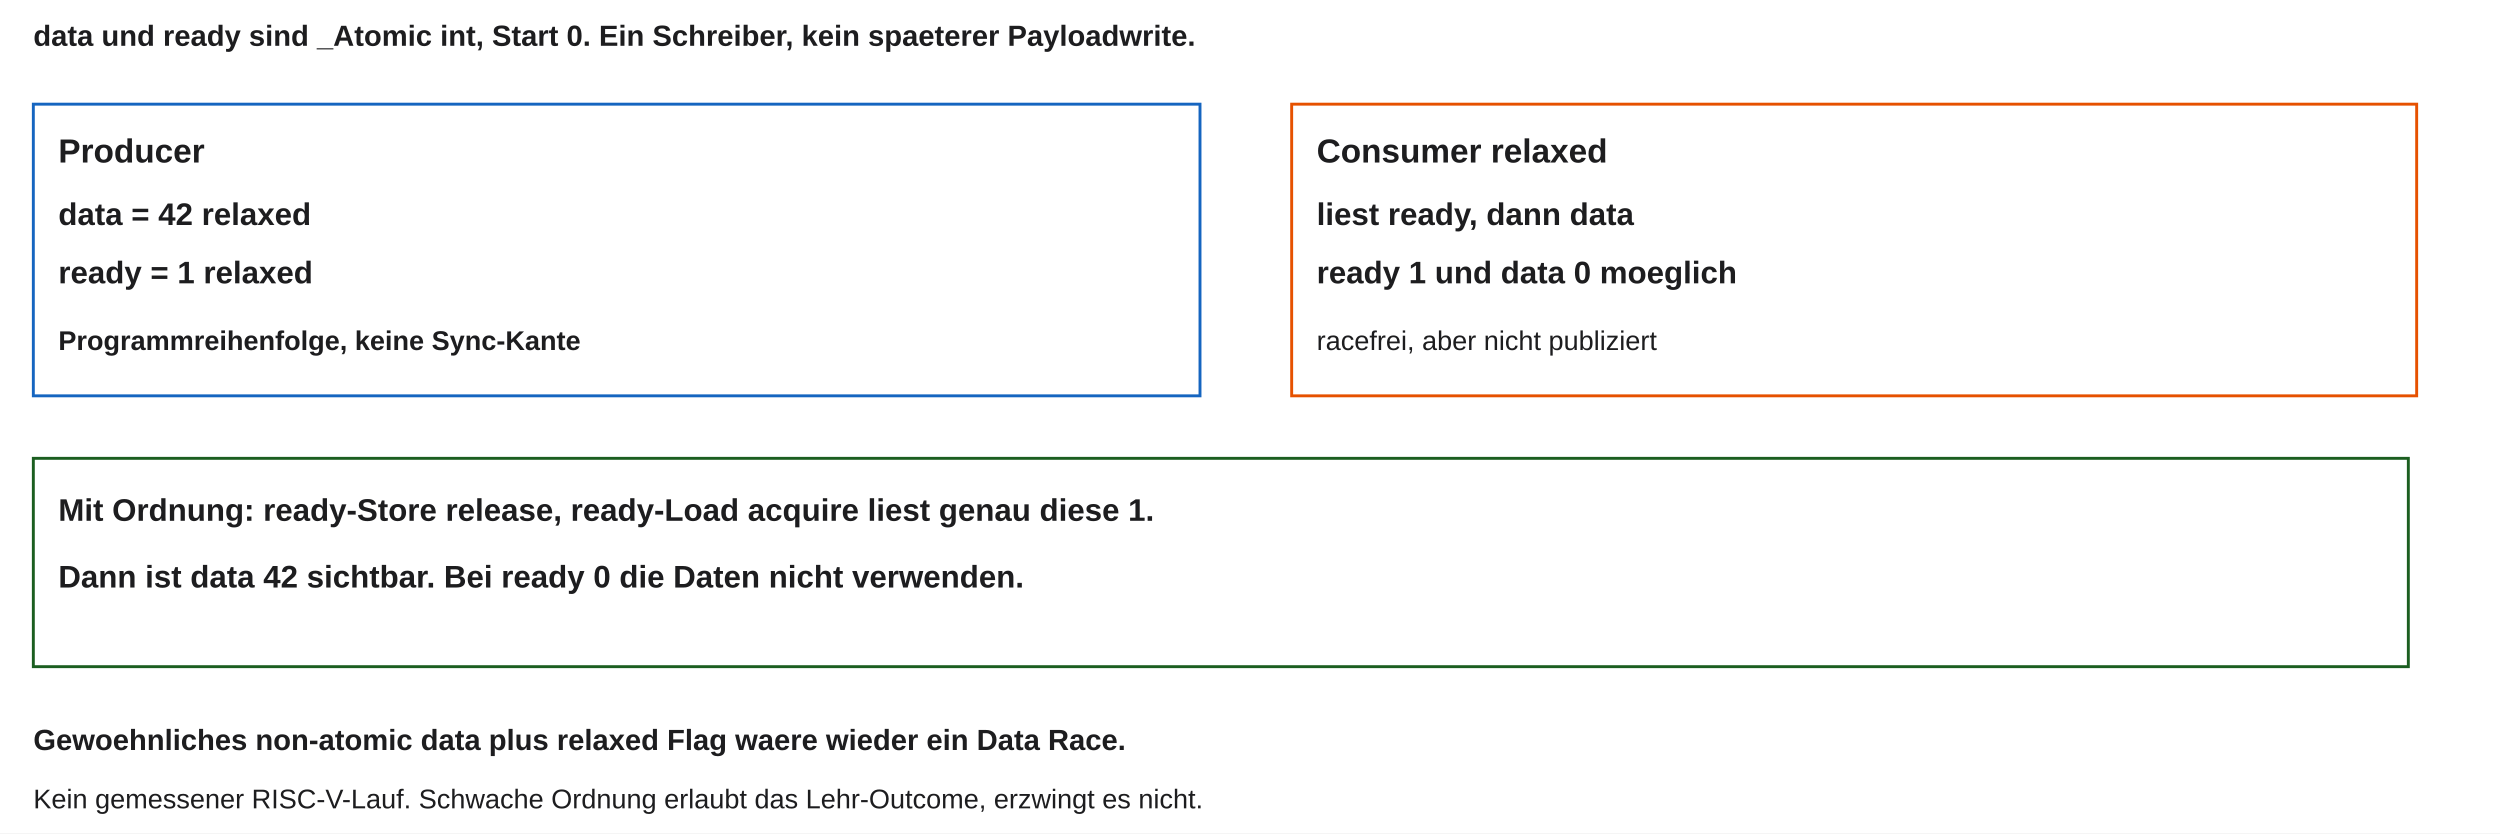
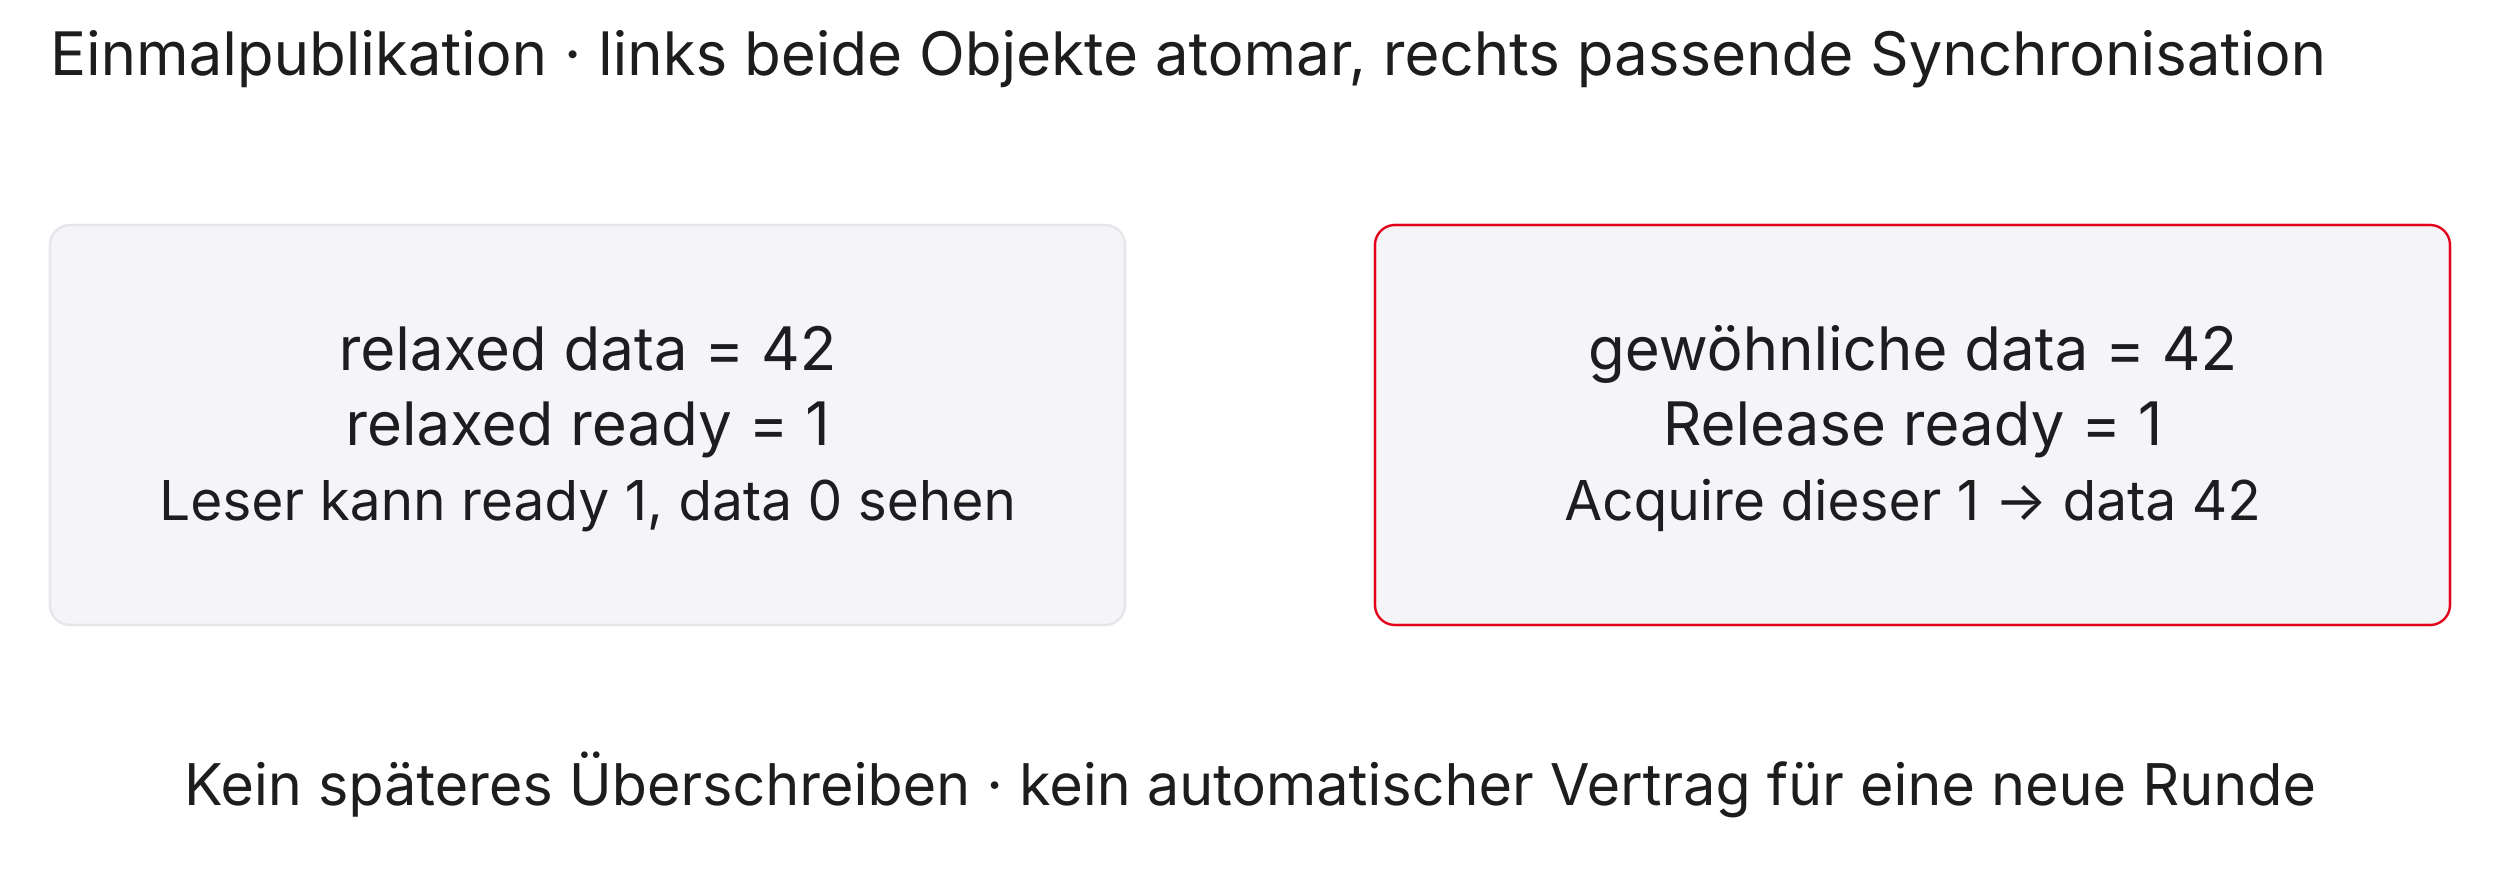
- <svg xmlns="http://www.w3.org/2000/svg" viewBox="0 0 1200 400" width="1200" height="400">
-   <rect width="1200" height="400" fill="#fff" />
-   <style>text{font-family:Arial,Helvetica,sans-serif;fill:#1D1D1F}</style>
-   <text x="16" y="22" font-size="14" font-weight="600" fill="#1D1D1F" text-anchor="start">data und ready sind _Atomic int, Start 0. Ein Schreiber, kein spaeterer Payloadwrite.</text>
-   <rect x="16" y="50" width="560" height="140" fill="#fff" stroke="#1565C0" stroke-width="1.4" />
-   <text x="28" y="78" font-size="16" font-weight="600" fill="#1565C0" text-anchor="start">Producer</text>
-   <text x="28" y="108" font-size="15" font-weight="600" fill="#1D1D1F" text-anchor="start">data = 42 relaxed</text>
-   <text x="28" y="136" font-size="15" font-weight="600" fill="#1D1D1F" text-anchor="start">ready = 1 relaxed</text>
-   <text x="28" y="168" font-size="13" font-weight="600" fill="#B71C1C" text-anchor="start">Programmreihenfolge, keine Sync-Kante</text>
-   <rect x="620" y="50" width="540" height="140" fill="#fff" stroke="#E65100" stroke-width="1.4" />
-   <text x="632" y="78" font-size="16" font-weight="600" fill="#E65100" text-anchor="start">Consumer relaxed</text>
-   <text x="632" y="108" font-size="15" font-weight="600" fill="#1D1D1F" text-anchor="start">liest ready, dann data</text>
-   <text x="632" y="136" font-size="15" font-weight="600" fill="#B71C1C" text-anchor="start">ready 1 und data 0 moeglich</text>
-   <text x="632" y="168" font-size="13" font-weight="400" fill="#5F6368" text-anchor="start">racefrei, aber nicht publiziert</text>
-   <rect x="16" y="220" width="1140" height="100" fill="#fff" stroke="#1B5E20" stroke-width="1.4" />
-   <text x="28" y="250" font-size="15" font-weight="600" fill="#1B5E20" text-anchor="start">Mit Ordnung: ready-Store release, ready-Load acquire liest genau diese 1.</text>
-   <text x="28" y="282" font-size="15" font-weight="600" fill="#1D1D1F" text-anchor="start">Dann ist data 42 sichtbar. Bei ready 0 die Daten nicht verwenden.</text>
-   <text x="16" y="360" font-size="14" font-weight="600" fill="#B71C1C" text-anchor="start">Gewoehnliches non-atomic data plus relaxed Flag waere wieder ein Data Race.</text>
-   <text x="16" y="388" font-size="13" font-weight="400" fill="#5F6368" text-anchor="start">Kein gemessener RISC-V-Lauf. Schwache Ordnung erlaubt das Lehr-Outcome, erzwingt es nicht.</text>
+ <svg xmlns="http://www.w3.org/2000/svg" width="1000" height="354" viewBox="0 0 1000 354" role="img" aria-labelledby="title">
+   <style>text{font-family:Inter,Arial,Helvetica,sans-serif;font-weight:400}</style>
+   <defs>
+     <marker id="arrow" markerWidth="10" markerHeight="10" refX="8" refY="3" orient="auto" markerUnits="strokeWidth">
+       <path d="M0,0 L8,3 L0,6" fill="#1D1D1F" />
+     </marker>
+   </defs>
+   <rect width="1000" height="354" fill="#FFFFFF" />
+   <text x="20" y="30" font-size="24" fill="#1D1D1F" text-anchor="start">Einmalpublikation · links beide Objekte atomar, rechts passende Synchronisation</text>
+   <rect x="20" y="90" width="430" height="160" rx="8" fill="#F5F5F7" stroke="#E5E5EA" />
+   <text x="235.0" y="148.0" font-size="24" fill="#1D1D1F" text-anchor="middle">relaxed data = 42</text>
+   <text x="235.0" y="178.0" font-size="24" fill="#1D1D1F" text-anchor="middle">relaxed ready = 1</text>
+   <text x="235.0" y="208.0" font-size="22" fill="#1D1D1F" text-anchor="middle">Leser kann ready 1, data 0 sehen</text>
+   <rect x="550" y="90" width="430" height="160" rx="8" fill="#F5F5F7" stroke="#E2001A" />
+   <text x="765.0" y="148.0" font-size="24" fill="#1D1D1F" text-anchor="middle">gewöhnliche data = 42</text>
+   <text x="765.0" y="178.0" font-size="24" fill="#1D1D1F" text-anchor="middle">Release ready = 1</text>
+   <text x="765.0" y="208.0" font-size="22" fill="#1D1D1F" text-anchor="middle">Acquire dieser 1 → data 42</text>
+   <text x="500" y="322" font-size="23" fill="#1D1D1F" text-anchor="middle">Kein späteres Überschreiben · kein automatischer Vertrag für eine neue Runde</text>
</svg>
